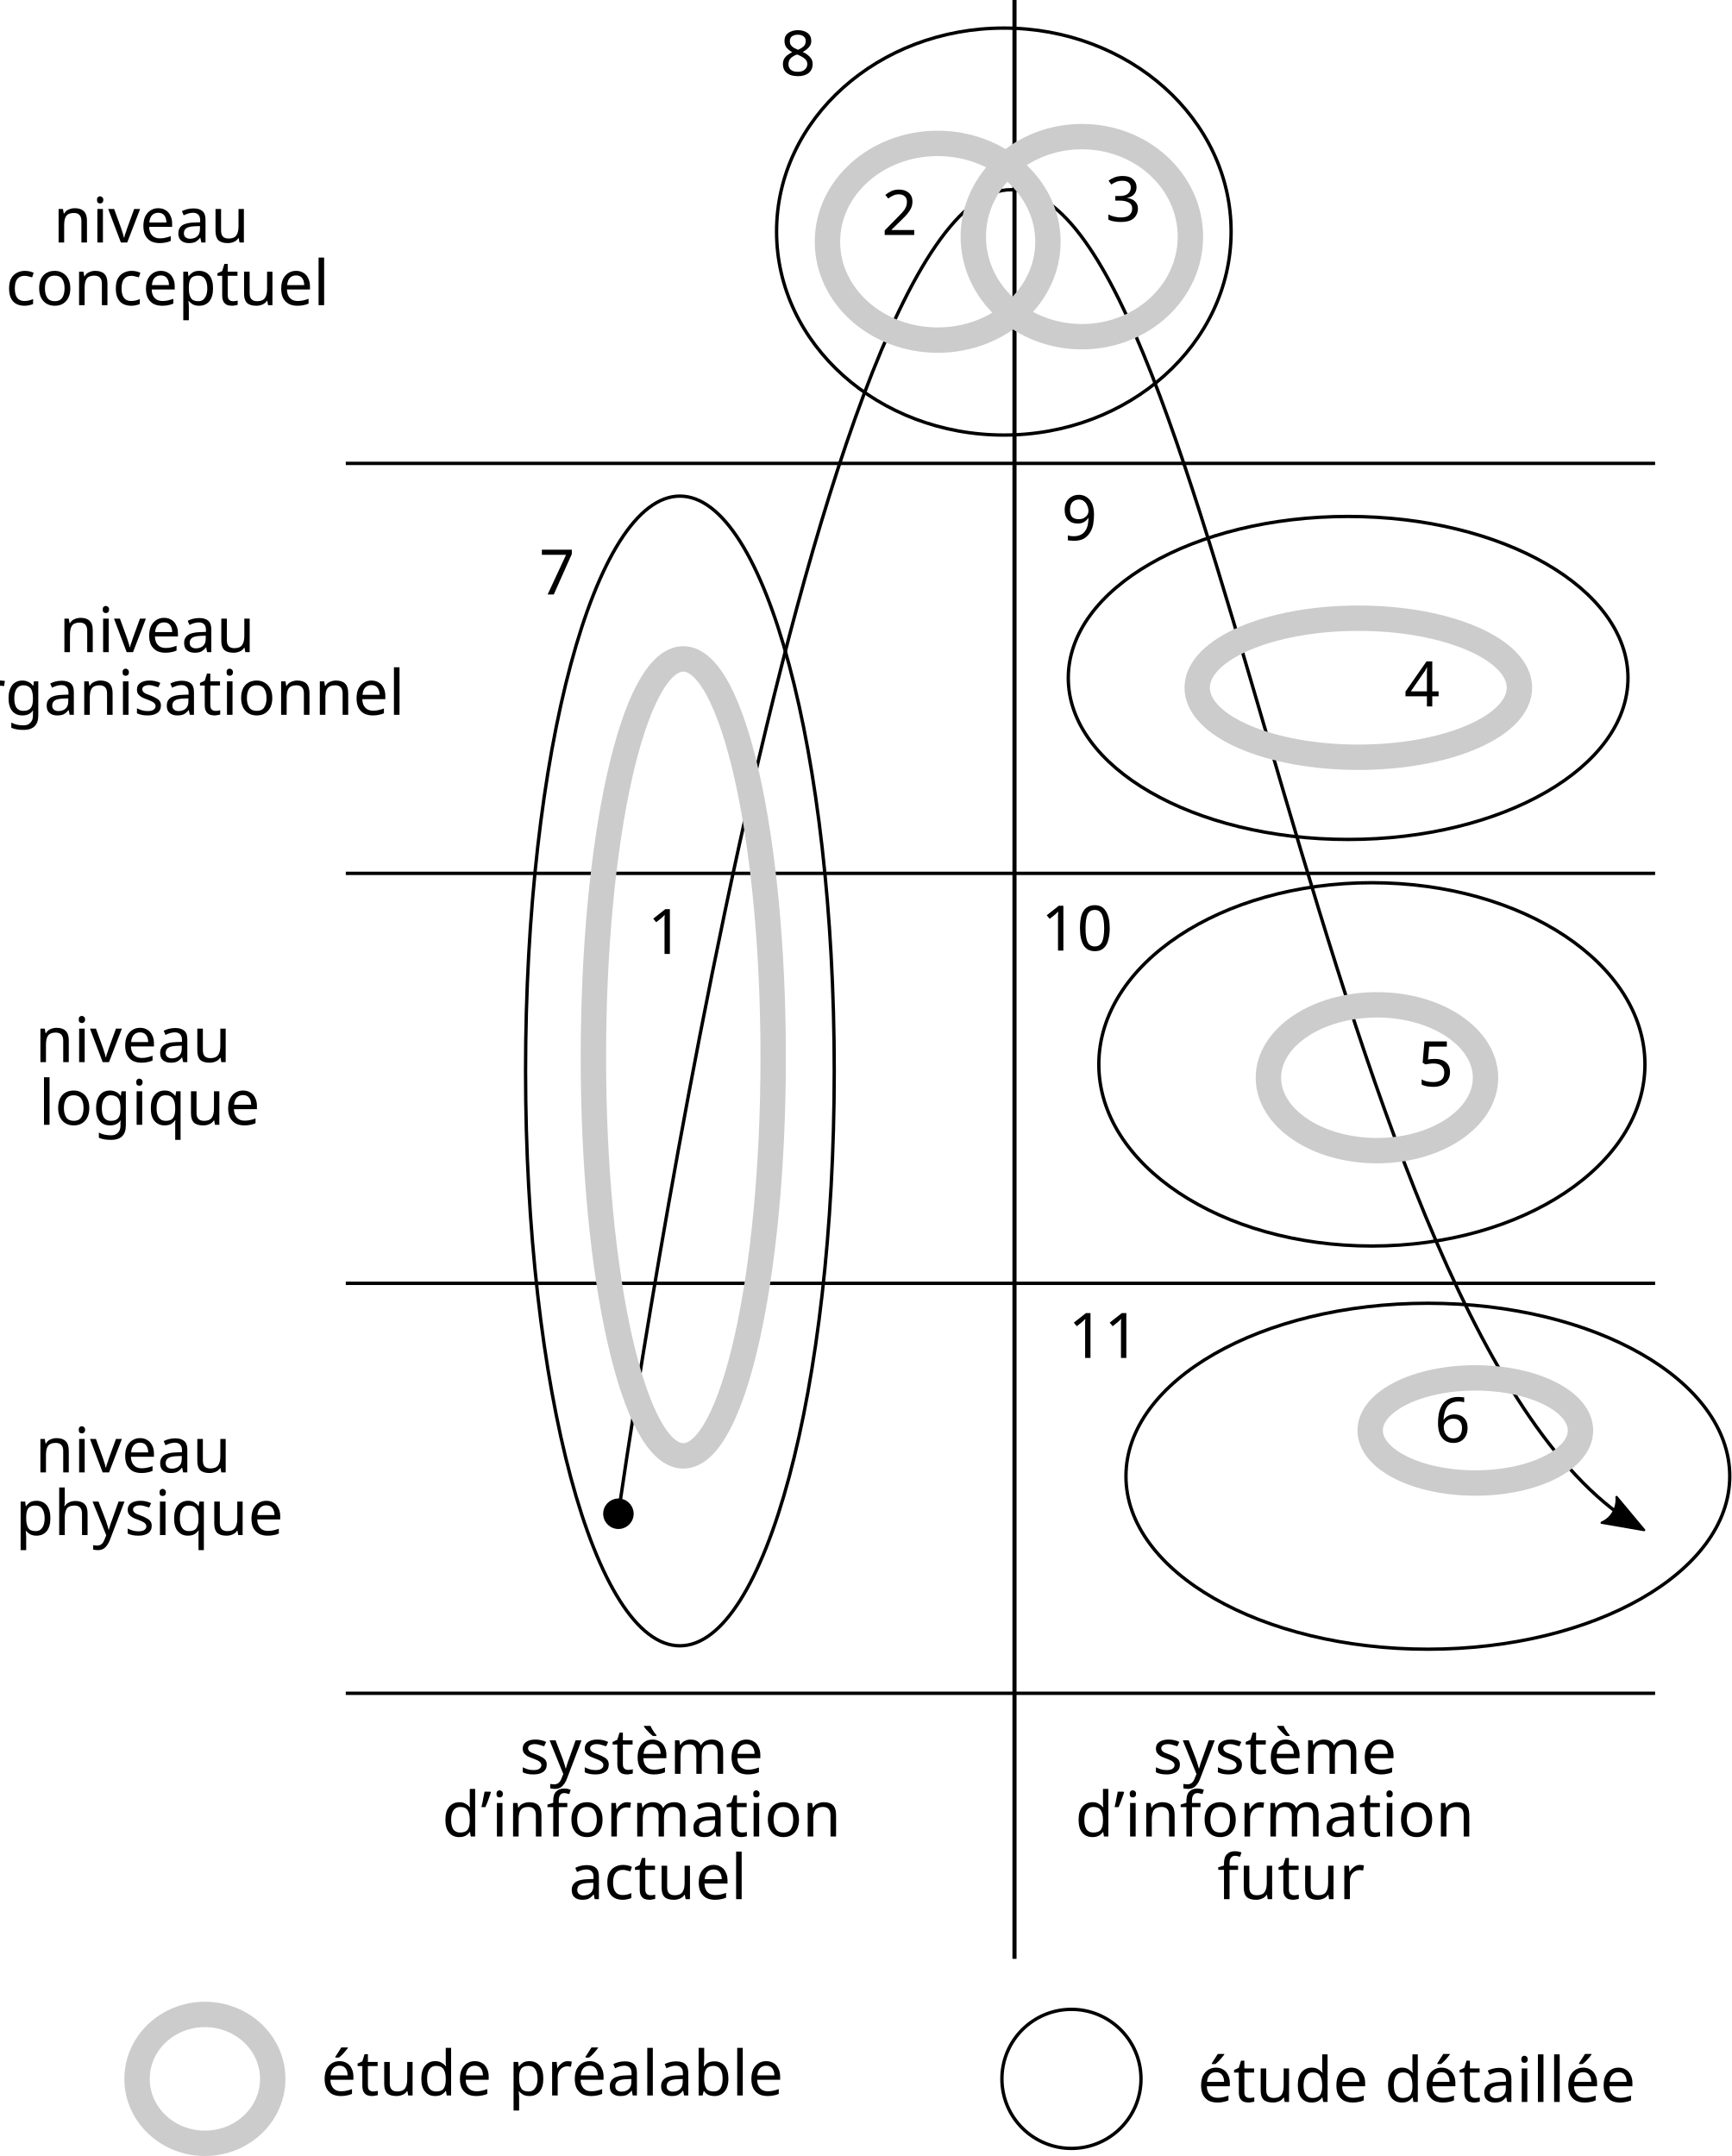
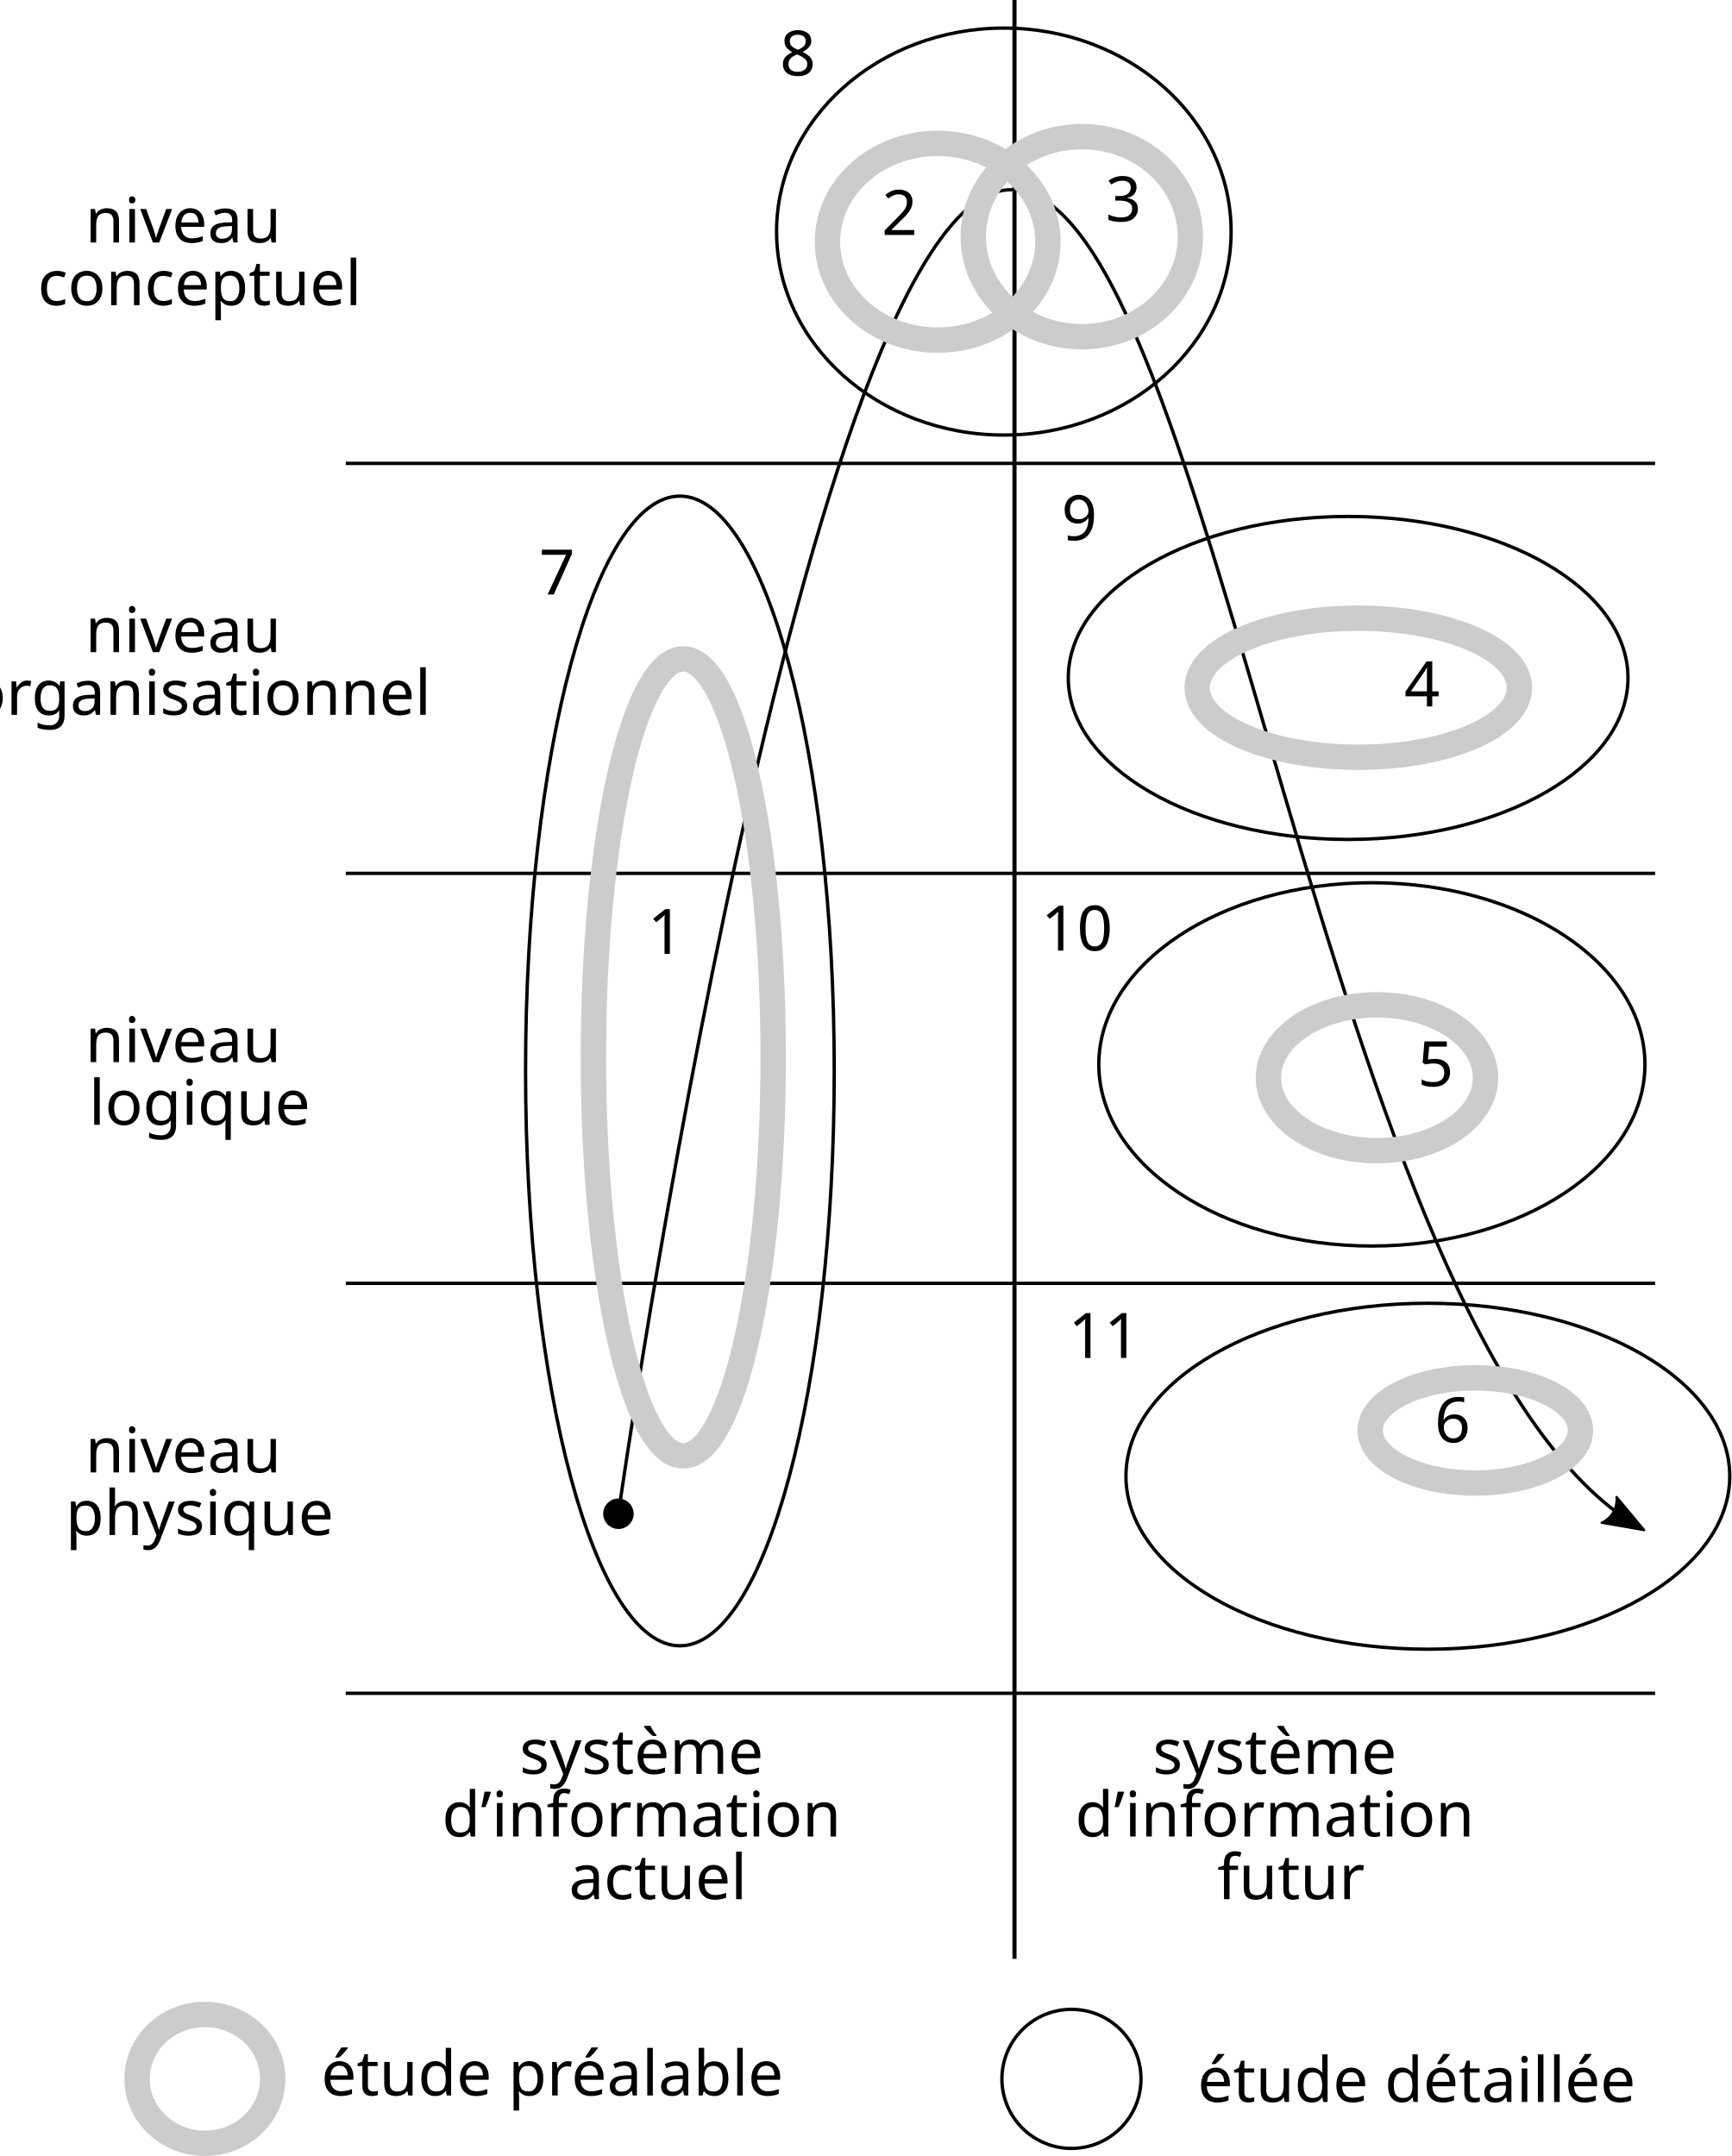
<svg xmlns="http://www.w3.org/2000/svg" width="136.423mm" height="169.907mm" viewBox="0 0 136.423 169.907" version="1.1" id="svg1616">
  <defs id="defs1610">
    <marker orient="auto" refY="0" refX="0" id="DotL" style="overflow:visible">
      <path id="path2339" d="m -2.5,-1 c 0,2.76 -2.24,5 -5,5 -2.76,0 -5,-2.24 -5,-5 0,-2.76 2.24,-5 5,-5 2.76,0 5,2.24 5,5 z" style="fill:#000000;fill-opacity:1;fill-rule:evenodd;stroke:#000000;stroke-width:1pt;stroke-opacity:1" transform="matrix(0.8,0,0,0.8,5.92,0.8)" />
    </marker>
    <marker orient="auto" refY="0" refX="0" id="Arrow2Lend" style="overflow:visible">
      <path id="path2298" style="fill:#000000;fill-opacity:1;fill-rule:evenodd;stroke:#000000;stroke-width:0.625;stroke-linejoin:round;stroke-opacity:1" d="M 8.719,4.034 -2.207,0.016 8.719,-4.002 c -1.745,2.372 -1.735,5.617 -6e-7,8.035 z" transform="matrix(-1.1,0,0,-1.1,-1.1,0)" />
    </marker>
    <marker orient="auto" refY="0" refX="0" id="Arrow1Lend" style="overflow:visible">
      <path id="path2280" d="M 0,0 5,-5 -12.5,0 5,5 Z" style="fill:#000000;fill-opacity:1;fill-rule:evenodd;stroke:#000000;stroke-width:1pt;stroke-opacity:1" transform="matrix(-0.8,0,0,-0.8,-10,0)" />
    </marker>
  </defs>
  <g id="layer1" transform="translate(-20.0618,-39.00988)">
    <path style="fill:none;fill-rule:evenodd;stroke:#000000;stroke-width:0.265px;stroke-linecap:butt;stroke-linejoin:miter;stroke-opacity:1" d="M 47.307,75.528 H 150.473" id="path2161" />
    <path style="fill:none;fill-rule:evenodd;stroke:#000000;stroke-width:0.324px;stroke-linecap:butt;stroke-linejoin:miter;stroke-opacity:1" d="m 99.996,39.01 -1e-5,154.369" id="path2161-9" />
    <path style="fill:none;fill-rule:evenodd;stroke:#000000;stroke-width:0.265px;stroke-linecap:butt;stroke-linejoin:miter;stroke-opacity:1" d="M 47.307,172.452 H 150.473" id="path2161-3" />
    <path style="fill:none;fill-rule:evenodd;stroke:#000000;stroke-width:0.265px;stroke-linecap:butt;stroke-linejoin:miter;stroke-opacity:1" d="M 47.307,140.144 H 150.473" id="path2161-38" />
    <path style="fill:none;fill-rule:evenodd;stroke:#000000;stroke-width:0.265px;stroke-linecap:butt;stroke-linejoin:miter;stroke-opacity:1" d="M 47.307,107.836 H 150.473" id="path2161-0" />
-     <text xml:space="preserve" style="font-style:normal;font-variant:normal;font-weight:normal;font-stretch:normal;font-size:4.939px;line-height:100%;font-family:Cantarell;-inkscape-font-specification:Cantarell;text-align:center;letter-spacing:0px;word-spacing:0px;text-anchor:middle;fill:#000000;fill-opacity:1;stroke:none;stroke-width:0.265px;stroke-linecap:butt;stroke-linejoin:miter;stroke-opacity:1" x="36.474" y="58.119" id="text2198">
-       <tspan id="tspan2196" x="36.474" y="58.119" style="line-height:100%;text-align:center;text-anchor:middle;stroke-width:0.265px">niveau</tspan>
-       <tspan x="36.474" y="63.058" style="line-height:100%;text-align:center;text-anchor:middle;stroke-width:0.265px" id="tspan2200">conceptuel</tspan>
+     <text xml:space="preserve" style="font-style:normal;font-variant:normal;font-weight:normal;font-stretch:normal;font-size:4.939px;line-height:100%;font-family:Cantarell;-inkscape-font-specification:Cantarell;text-align:center;letter-spacing:0px;word-spacing:0px;text-anchor:middle;fill:#000000;fill-opacity:1;stroke:none;stroke-width:0.265px;stroke-linecap:butt;stroke-linejoin:miter;stroke-opacity:1" x="39" y="58.119" id="text2198">
+       <tspan id="tspan2196" x="39" y="58.119" style="line-height:100%;text-align:center;text-anchor:middle;stroke-width:0.265px">niveau</tspan>
+       <tspan x="39" y="63.058" style="line-height:100%;text-align:center;text-anchor:middle;stroke-width:0.265px" id="tspan2200">conceptuel</tspan>
    </text>
-     <text xml:space="preserve" style="font-style:normal;font-variant:normal;font-weight:normal;font-stretch:normal;font-size:4.939px;line-height:100%;font-family:Cantarell;-inkscape-font-specification:Cantarell;text-align:center;letter-spacing:0px;word-spacing:0px;text-anchor:middle;fill:#000000;fill-opacity:1;stroke:none;stroke-width:0.265px;stroke-linecap:butt;stroke-linejoin:miter;stroke-opacity:1" x="36.931" y="90.403" id="text2198-5">
-       <tspan id="tspan2196-6" x="36.931" y="90.403" style="line-height:100%;text-align:center;text-anchor:middle;stroke-width:0.265px">niveau</tspan>
-       <tspan x="36.931" y="95.341" style="line-height:100%;text-align:center;text-anchor:middle;stroke-width:0.265px" id="tspan2200-6">organisationnel</tspan>
+     <text xml:space="preserve" style="font-style:normal;font-variant:normal;font-weight:normal;font-stretch:normal;font-size:4.939px;line-height:100%;font-family:Cantarell;-inkscape-font-specification:Cantarell;text-align:center;letter-spacing:0px;word-spacing:0px;text-anchor:middle;fill:#000000;fill-opacity:1;stroke:none;stroke-width:0.265px;stroke-linecap:butt;stroke-linejoin:miter;stroke-opacity:1" x="39" y="90.403" id="text2198-5">
+       <tspan id="tspan2196-6" x="39" y="90.403" style="line-height:100%;text-align:center;text-anchor:middle;stroke-width:0.265px">niveau</tspan>
+       <tspan x="39" y="95.341" style="line-height:100%;text-align:center;text-anchor:middle;stroke-width:0.265px" id="tspan2200-6">organisationnel</tspan>
    </text>
-     <text xml:space="preserve" style="font-style:normal;font-variant:normal;font-weight:normal;font-stretch:normal;font-size:4.939px;line-height:100%;font-family:Cantarell;-inkscape-font-specification:Cantarell;text-align:center;letter-spacing:0px;word-spacing:0px;text-anchor:middle;fill:#000000;fill-opacity:1;stroke:none;stroke-width:0.265px;stroke-linecap:butt;stroke-linejoin:miter;stroke-opacity:1" x="35.041" y="122.711" id="text2198-4">
-       <tspan id="tspan2196-0" x="35.041" y="122.711" style="line-height:100%;text-align:center;text-anchor:middle;stroke-width:0.265px">niveau</tspan>
-       <tspan x="35.041" y="127.65" style="line-height:100%;text-align:center;text-anchor:middle;stroke-width:0.265px" id="tspan2200-0">logique</tspan>
+     <text xml:space="preserve" style="font-style:normal;font-variant:normal;font-weight:normal;font-stretch:normal;font-size:4.939px;line-height:100%;font-family:Cantarell;-inkscape-font-specification:Cantarell;text-align:center;letter-spacing:0px;word-spacing:0px;text-anchor:middle;fill:#000000;fill-opacity:1;stroke:none;stroke-width:0.265px;stroke-linecap:butt;stroke-linejoin:miter;stroke-opacity:1" x="39" y="122.711" id="text2198-4">
+       <tspan id="tspan2196-0" x="39" y="122.711" style="line-height:100%;text-align:center;text-anchor:middle;stroke-width:0.265px">niveau</tspan>
+       <tspan x="39" y="127.65" style="line-height:100%;text-align:center;text-anchor:middle;stroke-width:0.265px" id="tspan2200-0">logique</tspan>
    </text>
-     <text xml:space="preserve" style="font-style:normal;font-variant:normal;font-weight:normal;font-stretch:normal;font-size:4.939px;line-height:100%;font-family:Cantarell;-inkscape-font-specification:Cantarell;text-align:center;letter-spacing:0px;word-spacing:0px;text-anchor:middle;fill:#000000;fill-opacity:1;stroke:none;stroke-width:0.265px;stroke-linecap:butt;stroke-linejoin:miter;stroke-opacity:1" x="35.041" y="155.044" id="text2198-46">
-       <tspan id="tspan2196-2" x="35.041" y="155.044" style="line-height:100%;text-align:center;text-anchor:middle;stroke-width:0.265px">niveau</tspan>
-       <tspan x="35.041" y="159.983" style="line-height:100%;text-align:center;text-anchor:middle;stroke-width:0.265px" id="tspan2200-67">physique</tspan>
+     <text xml:space="preserve" style="font-style:normal;font-variant:normal;font-weight:normal;font-stretch:normal;font-size:4.939px;line-height:100%;font-family:Cantarell;-inkscape-font-specification:Cantarell;text-align:center;letter-spacing:0px;word-spacing:0px;text-anchor:middle;fill:#000000;fill-opacity:1;stroke:none;stroke-width:0.265px;stroke-linecap:butt;stroke-linejoin:miter;stroke-opacity:1" x="39" y="155.044" id="text2198-46">
+       <tspan id="tspan2196-2" x="39" y="155.044" style="line-height:100%;text-align:center;text-anchor:middle;stroke-width:0.265px">niveau</tspan>
+       <tspan x="39" y="159.983" style="line-height:100%;text-align:center;text-anchor:middle;stroke-width:0.265px" id="tspan2200-67">physique</tspan>
    </text>
    <text xml:space="preserve" style="font-style:normal;font-variant:normal;font-weight:normal;font-stretch:normal;font-size:4.939px;line-height:100%;font-family:Cantarell;-inkscape-font-specification:Cantarell;text-align:center;letter-spacing:0px;word-spacing:0px;text-anchor:middle;fill:#000000;fill-opacity:1;stroke:none;stroke-width:0.265px;stroke-linecap:butt;stroke-linejoin:miter;stroke-opacity:1" x="75.106" y="178.8" id="text2198-56">
      <tspan x="75.106" y="178.8" style="line-height:100%;text-align:center;text-anchor:middle;stroke-width:0.265px" id="tspan2200-8">système</tspan>
      <tspan x="75.106" y="183.739" style="line-height:100%;text-align:center;text-anchor:middle;stroke-width:0.265px" id="tspan2265">d’information</tspan>
      <tspan x="75.106" y="188.677" style="line-height:100%;text-align:center;text-anchor:middle;stroke-width:0.265px" id="tspan2267">actuel</tspan>
    </text>
    <text xml:space="preserve" style="font-style:normal;font-variant:normal;font-weight:normal;font-stretch:normal;font-size:4.939px;line-height:100%;font-family:Cantarell;-inkscape-font-specification:Cantarell;text-align:center;letter-spacing:0px;word-spacing:0px;text-anchor:middle;fill:#000000;fill-opacity:1;stroke:none;stroke-width:0.265px;stroke-linecap:butt;stroke-linejoin:miter;stroke-opacity:1" x="124.999" y="178.8" id="text2198-7">
      <tspan x="124.999" y="178.8" style="line-height:100%;text-align:center;text-anchor:middle;stroke-width:0.265px" id="tspan2200-2">système</tspan>
      <tspan x="124.999" y="183.739" style="line-height:100%;text-align:center;text-anchor:middle;stroke-width:0.265px" id="tspan2271">d’information</tspan>
      <tspan x="124.999" y="188.677" style="line-height:100%;text-align:center;text-anchor:middle;stroke-width:0.265px" id="tspan2273">futur</tspan>
    </text>
    <path style="fill:none;fill-rule:evenodd;stroke:#000000;stroke-width:0.265;stroke-linecap:butt;stroke-linejoin:miter;stroke-miterlimit:4;stroke-dasharray:none;stroke-opacity:1;marker-start:url(#DotL);marker-end:url(#Arrow2Lend)" d="m 68.792,158.283 c 0,0 14.818,-104.653 30.994,-104.321 16.176,0.332 24.385,90.947 49.515,105.455" id="path2275" />
    <ellipse style="fill:none;fill-opacity:1;stroke:#cccccc;stroke-width:2;stroke-miterlimit:4;stroke-dasharray:none;stroke-opacity:1" id="path2960" cx="73.9" cy="122.339" rx="7.083" ry="31.404" />
    <ellipse style="fill:none;fill-opacity:1;stroke:#cccccc;stroke-width:2;stroke-miterlimit:4;stroke-dasharray:none;stroke-opacity:1" id="path2962" cx="93.945" cy="58.061" rx="8.686" ry="7.751" />
    <ellipse style="fill:none;fill-opacity:1;stroke:#cccccc;stroke-width:2;stroke-miterlimit:4;stroke-dasharray:none;stroke-opacity:1" id="path2964" cx="105.304" cy="57.66" rx="8.553" ry="7.884" />
    <ellipse style="fill:none;fill-opacity:1;stroke:#cccccc;stroke-width:2;stroke-miterlimit:4;stroke-dasharray:none;stroke-opacity:1" id="path2966" cx="127.087" cy="93.207" rx="12.695" ry="5.479" />
    <ellipse style="fill:none;fill-opacity:1;stroke:#cccccc;stroke-width:2;stroke-miterlimit:4;stroke-dasharray:none;stroke-opacity:1" id="path2968" cx="128.557" cy="123.943" rx="8.553" ry="5.746" />
    <ellipse style="fill:none;fill-opacity:1;stroke:#cccccc;stroke-width:2;stroke-miterlimit:4;stroke-dasharray:none;stroke-opacity:1" id="path2970" cx="136.307" cy="151.739" rx="8.285" ry="4.143" />
    <ellipse style="fill:none;fill-opacity:1;stroke:#000000;stroke-width:0.265;stroke-miterlimit:4;stroke-dasharray:none;stroke-opacity:1" id="path2972" cx="73.633" cy="123.408" rx="12.161" ry="45.302" />
    <ellipse style="fill:none;fill-opacity:1;stroke:#000000;stroke-width:0.265;stroke-miterlimit:4;stroke-dasharray:none;stroke-opacity:1" id="path2974" cx="99.157" cy="57.259" rx="17.907" ry="16.036" />
    <ellipse style="fill:none;fill-opacity:1;stroke:#000000;stroke-width:0.265;stroke-miterlimit:4;stroke-dasharray:none;stroke-opacity:1" id="path2976" cx="126.285" cy="92.437" rx="22.05" ry="12.727" />
    <ellipse style="fill:none;fill-opacity:1;stroke:#000000;stroke-width:0.265;stroke-miterlimit:4;stroke-dasharray:none;stroke-opacity:1" id="path2978" cx="128.156" cy="122.89" rx="21.515" ry="14.315" />
    <ellipse style="fill:none;fill-opacity:1;stroke:#000000;stroke-width:0.265;stroke-miterlimit:4;stroke-dasharray:none;stroke-opacity:1" id="path2980" cx="132.566" cy="155.347" rx="23.787" ry="13.631" />
    <text xml:space="preserve" style="font-style:normal;font-variant:normal;font-weight:normal;font-stretch:normal;font-size:4.939px;line-height:125%;font-family:Cantarell;-inkscape-font-specification:Cantarell;text-align:start;letter-spacing:0px;word-spacing:0px;text-anchor:start;fill:#000000;fill-opacity:1;stroke:none;stroke-width:0.265px;stroke-linecap:butt;stroke-linejoin:miter;stroke-opacity:1" x="71.094" y="114.188" id="text2984">
      <tspan id="tspan2982" x="71.094" y="114.188" style="stroke-width:0.265px">1</tspan>
    </text>
    <text xml:space="preserve" style="font-style:normal;font-variant:normal;font-weight:normal;font-stretch:normal;font-size:4.939px;line-height:125%;font-family:Cantarell;-inkscape-font-specification:Cantarell;text-align:start;letter-spacing:0px;word-spacing:0px;text-anchor:start;fill:#000000;fill-opacity:1;stroke:none;stroke-width:0.265px;stroke-linecap:butt;stroke-linejoin:miter;stroke-opacity:1" x="89.535" y="57.527" id="text2988">
      <tspan id="tspan2986" x="89.535" y="57.527" style="stroke-width:0.265px">2</tspan>
    </text>
    <text xml:space="preserve" style="font-style:normal;font-variant:normal;font-weight:normal;font-stretch:normal;font-size:4.939px;line-height:125%;font-family:Cantarell;-inkscape-font-specification:Cantarell;text-align:start;letter-spacing:0px;word-spacing:0px;text-anchor:start;fill:#000000;fill-opacity:1;stroke:none;stroke-width:0.265px;stroke-linecap:butt;stroke-linejoin:miter;stroke-opacity:1" x="107.175" y="56.457" id="text2992">
      <tspan id="tspan2990" x="107.175" y="56.457" style="stroke-width:0.265px">3</tspan>
    </text>
    <text xml:space="preserve" style="font-style:normal;font-variant:normal;font-weight:normal;font-stretch:normal;font-size:4.939px;line-height:125%;font-family:Cantarell;-inkscape-font-specification:Cantarell;text-align:start;letter-spacing:0px;word-spacing:0px;text-anchor:start;fill:#000000;fill-opacity:1;stroke:none;stroke-width:0.265px;stroke-linecap:butt;stroke-linejoin:miter;stroke-opacity:1" x="130.695" y="94.677" id="text2996">
      <tspan id="tspan2994" x="130.695" y="94.677" style="stroke-width:0.265px">4</tspan>
    </text>
    <text xml:space="preserve" style="font-style:normal;font-variant:normal;font-weight:normal;font-stretch:normal;font-size:4.939px;line-height:125%;font-family:Cantarell;-inkscape-font-specification:Cantarell;text-align:start;letter-spacing:0px;word-spacing:0px;text-anchor:start;fill:#000000;fill-opacity:1;stroke:none;stroke-width:0.265px;stroke-linecap:butt;stroke-linejoin:miter;stroke-opacity:1" x="131.764" y="124.611" id="text3000">
      <tspan id="tspan2998" x="131.764" y="124.611" style="stroke-width:0.265px">5</tspan>
    </text>
    <text xml:space="preserve" style="font-style:normal;font-variant:normal;font-weight:normal;font-stretch:normal;font-size:4.939px;line-height:125%;font-family:Cantarell;-inkscape-font-specification:Cantarell;text-align:start;letter-spacing:0px;word-spacing:0px;text-anchor:start;fill:#000000;fill-opacity:1;stroke:none;stroke-width:0.265px;stroke-linecap:butt;stroke-linejoin:miter;stroke-opacity:1" x="133.1" y="152.674" id="text3004">
      <tspan id="tspan3002" x="133.1" y="152.674" style="stroke-width:0.265px">6</tspan>
    </text>
    <text xml:space="preserve" style="font-style:normal;font-variant:normal;font-weight:normal;font-stretch:normal;font-size:4.939px;line-height:125%;font-family:Cantarell;-inkscape-font-specification:Cantarell;text-align:start;letter-spacing:0px;word-spacing:0px;text-anchor:start;fill:#000000;fill-opacity:1;stroke:none;stroke-width:0.265px;stroke-linecap:butt;stroke-linejoin:miter;stroke-opacity:1" x="62.541" y="85.857" id="text3008">
      <tspan id="tspan3006" x="62.541" y="85.857" style="stroke-width:0.265px">7</tspan>
    </text>
    <text xml:space="preserve" style="font-style:normal;font-variant:normal;font-weight:normal;font-stretch:normal;font-size:4.939px;line-height:125%;font-family:Cantarell;-inkscape-font-specification:Cantarell;text-align:start;letter-spacing:0px;word-spacing:0px;text-anchor:start;fill:#000000;fill-opacity:1;stroke:none;stroke-width:0.265px;stroke-linecap:butt;stroke-linejoin:miter;stroke-opacity:1" x="81.517" y="44.965" id="text3012">
      <tspan id="tspan3010" x="81.517" y="44.965" style="stroke-width:0.265px">8</tspan>
    </text>
    <text xml:space="preserve" style="font-style:normal;font-variant:normal;font-weight:normal;font-stretch:normal;font-size:4.939px;line-height:125%;font-family:Cantarell;-inkscape-font-specification:Cantarell;text-align:start;letter-spacing:0px;word-spacing:0px;text-anchor:start;fill:#000000;fill-opacity:1;stroke:none;stroke-width:0.265px;stroke-linecap:butt;stroke-linejoin:miter;stroke-opacity:1" x="103.701" y="81.581" id="text3016">
      <tspan id="tspan3014" x="103.701" y="81.581" style="stroke-width:0.265px">9</tspan>
    </text>
    <text xml:space="preserve" style="font-style:normal;font-variant:normal;font-weight:normal;font-stretch:normal;font-size:4.939px;line-height:125%;font-family:Cantarell;-inkscape-font-specification:Cantarell;text-align:start;letter-spacing:0px;word-spacing:0px;text-anchor:start;fill:#000000;fill-opacity:1;stroke:none;stroke-width:0.265px;stroke-linecap:butt;stroke-linejoin:miter;stroke-opacity:1" x="102.097" y="113.92" id="text3020">
      <tspan id="tspan3018" x="102.097" y="113.92" style="stroke-width:0.265px">10</tspan>
    </text>
    <text xml:space="preserve" style="font-style:normal;font-variant:normal;font-weight:normal;font-stretch:normal;font-size:4.939px;line-height:125%;font-family:Cantarell;-inkscape-font-specification:Cantarell;text-align:start;letter-spacing:0px;word-spacing:0px;text-anchor:start;fill:#000000;fill-opacity:1;stroke:none;stroke-width:0.265px;stroke-linecap:butt;stroke-linejoin:miter;stroke-opacity:1" x="104.235" y="146.024" id="text3024">
      <tspan id="tspan3022" x="104.235" y="146.024" style="stroke-width:0.265px">11</tspan>
    </text>
    <ellipse style="fill:none;fill-opacity:1;stroke:#cccccc;stroke-width:2;stroke-miterlimit:4;stroke-dasharray:none;stroke-opacity:1" id="path2966-9" cx="36.206" cy="202.839" rx="5.345" ry="5.078" />
    <ellipse style="fill:none;fill-opacity:1;stroke:#000000;stroke-width:0.265;stroke-miterlimit:4;stroke-dasharray:none;stroke-opacity:1" id="path2974-9" cx="104.485" cy="202.839" rx="5.479" ry="5.479" />
    <text xml:space="preserve" style="font-style:normal;font-variant:normal;font-weight:normal;font-stretch:normal;font-size:4.939px;line-height:125%;font-family:Cantarell;-inkscape-font-specification:Cantarell;text-align:start;letter-spacing:0px;word-spacing:0px;text-anchor:start;fill:#000000;fill-opacity:1;stroke:none;stroke-width:0.265px;stroke-linecap:butt;stroke-linejoin:miter;stroke-opacity:1" x="45.374" y="204.143" id="text3077">
      <tspan id="tspan3075" x="45.374" y="204.143" style="stroke-width:0.265px">étude préalable</tspan>
    </text>
    <text xml:space="preserve" style="font-style:normal;font-variant:normal;font-weight:normal;font-stretch:normal;font-size:4.939px;line-height:125%;font-family:Cantarell;-inkscape-font-specification:Cantarell;text-align:start;letter-spacing:0px;word-spacing:0px;text-anchor:start;fill:#000000;fill-opacity:1;stroke:none;stroke-width:0.265px;stroke-linecap:butt;stroke-linejoin:miter;stroke-opacity:1" x="114.435" y="204.654" id="text3081">
      <tspan id="tspan3079" x="114.435" y="204.654" style="stroke-width:0.265px">étude détaillée</tspan>
    </text>
  </g>
</svg>
